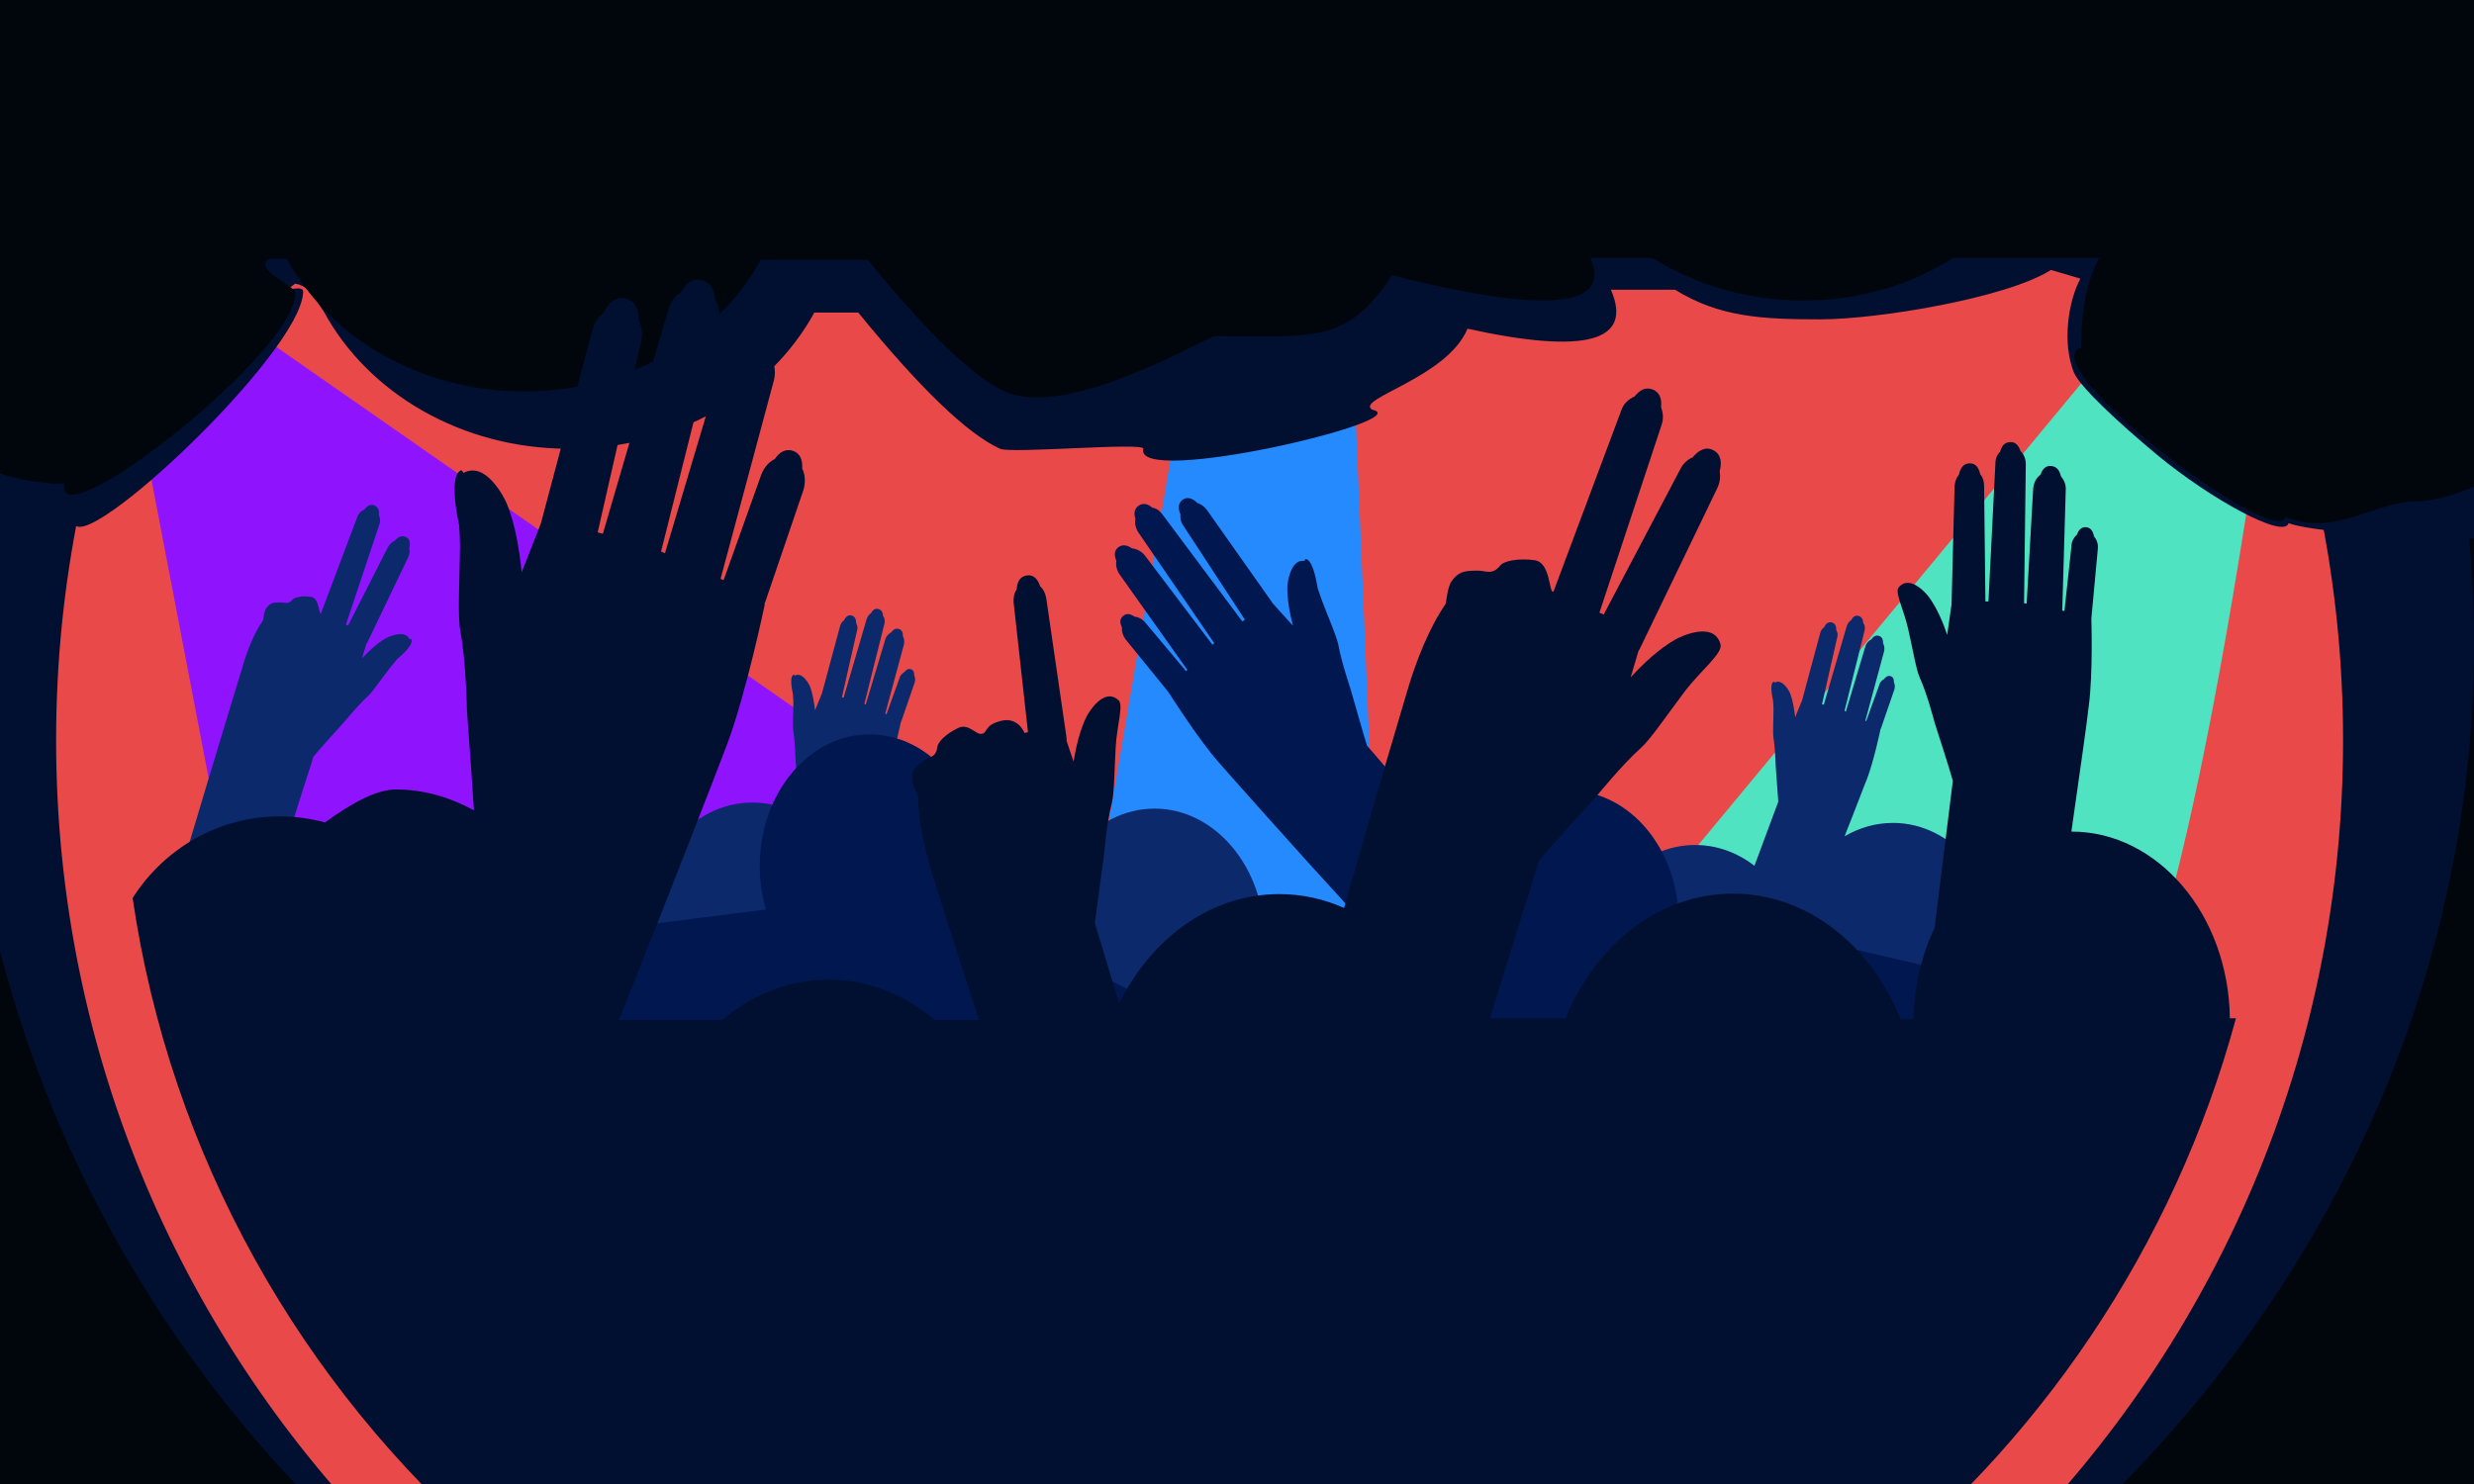
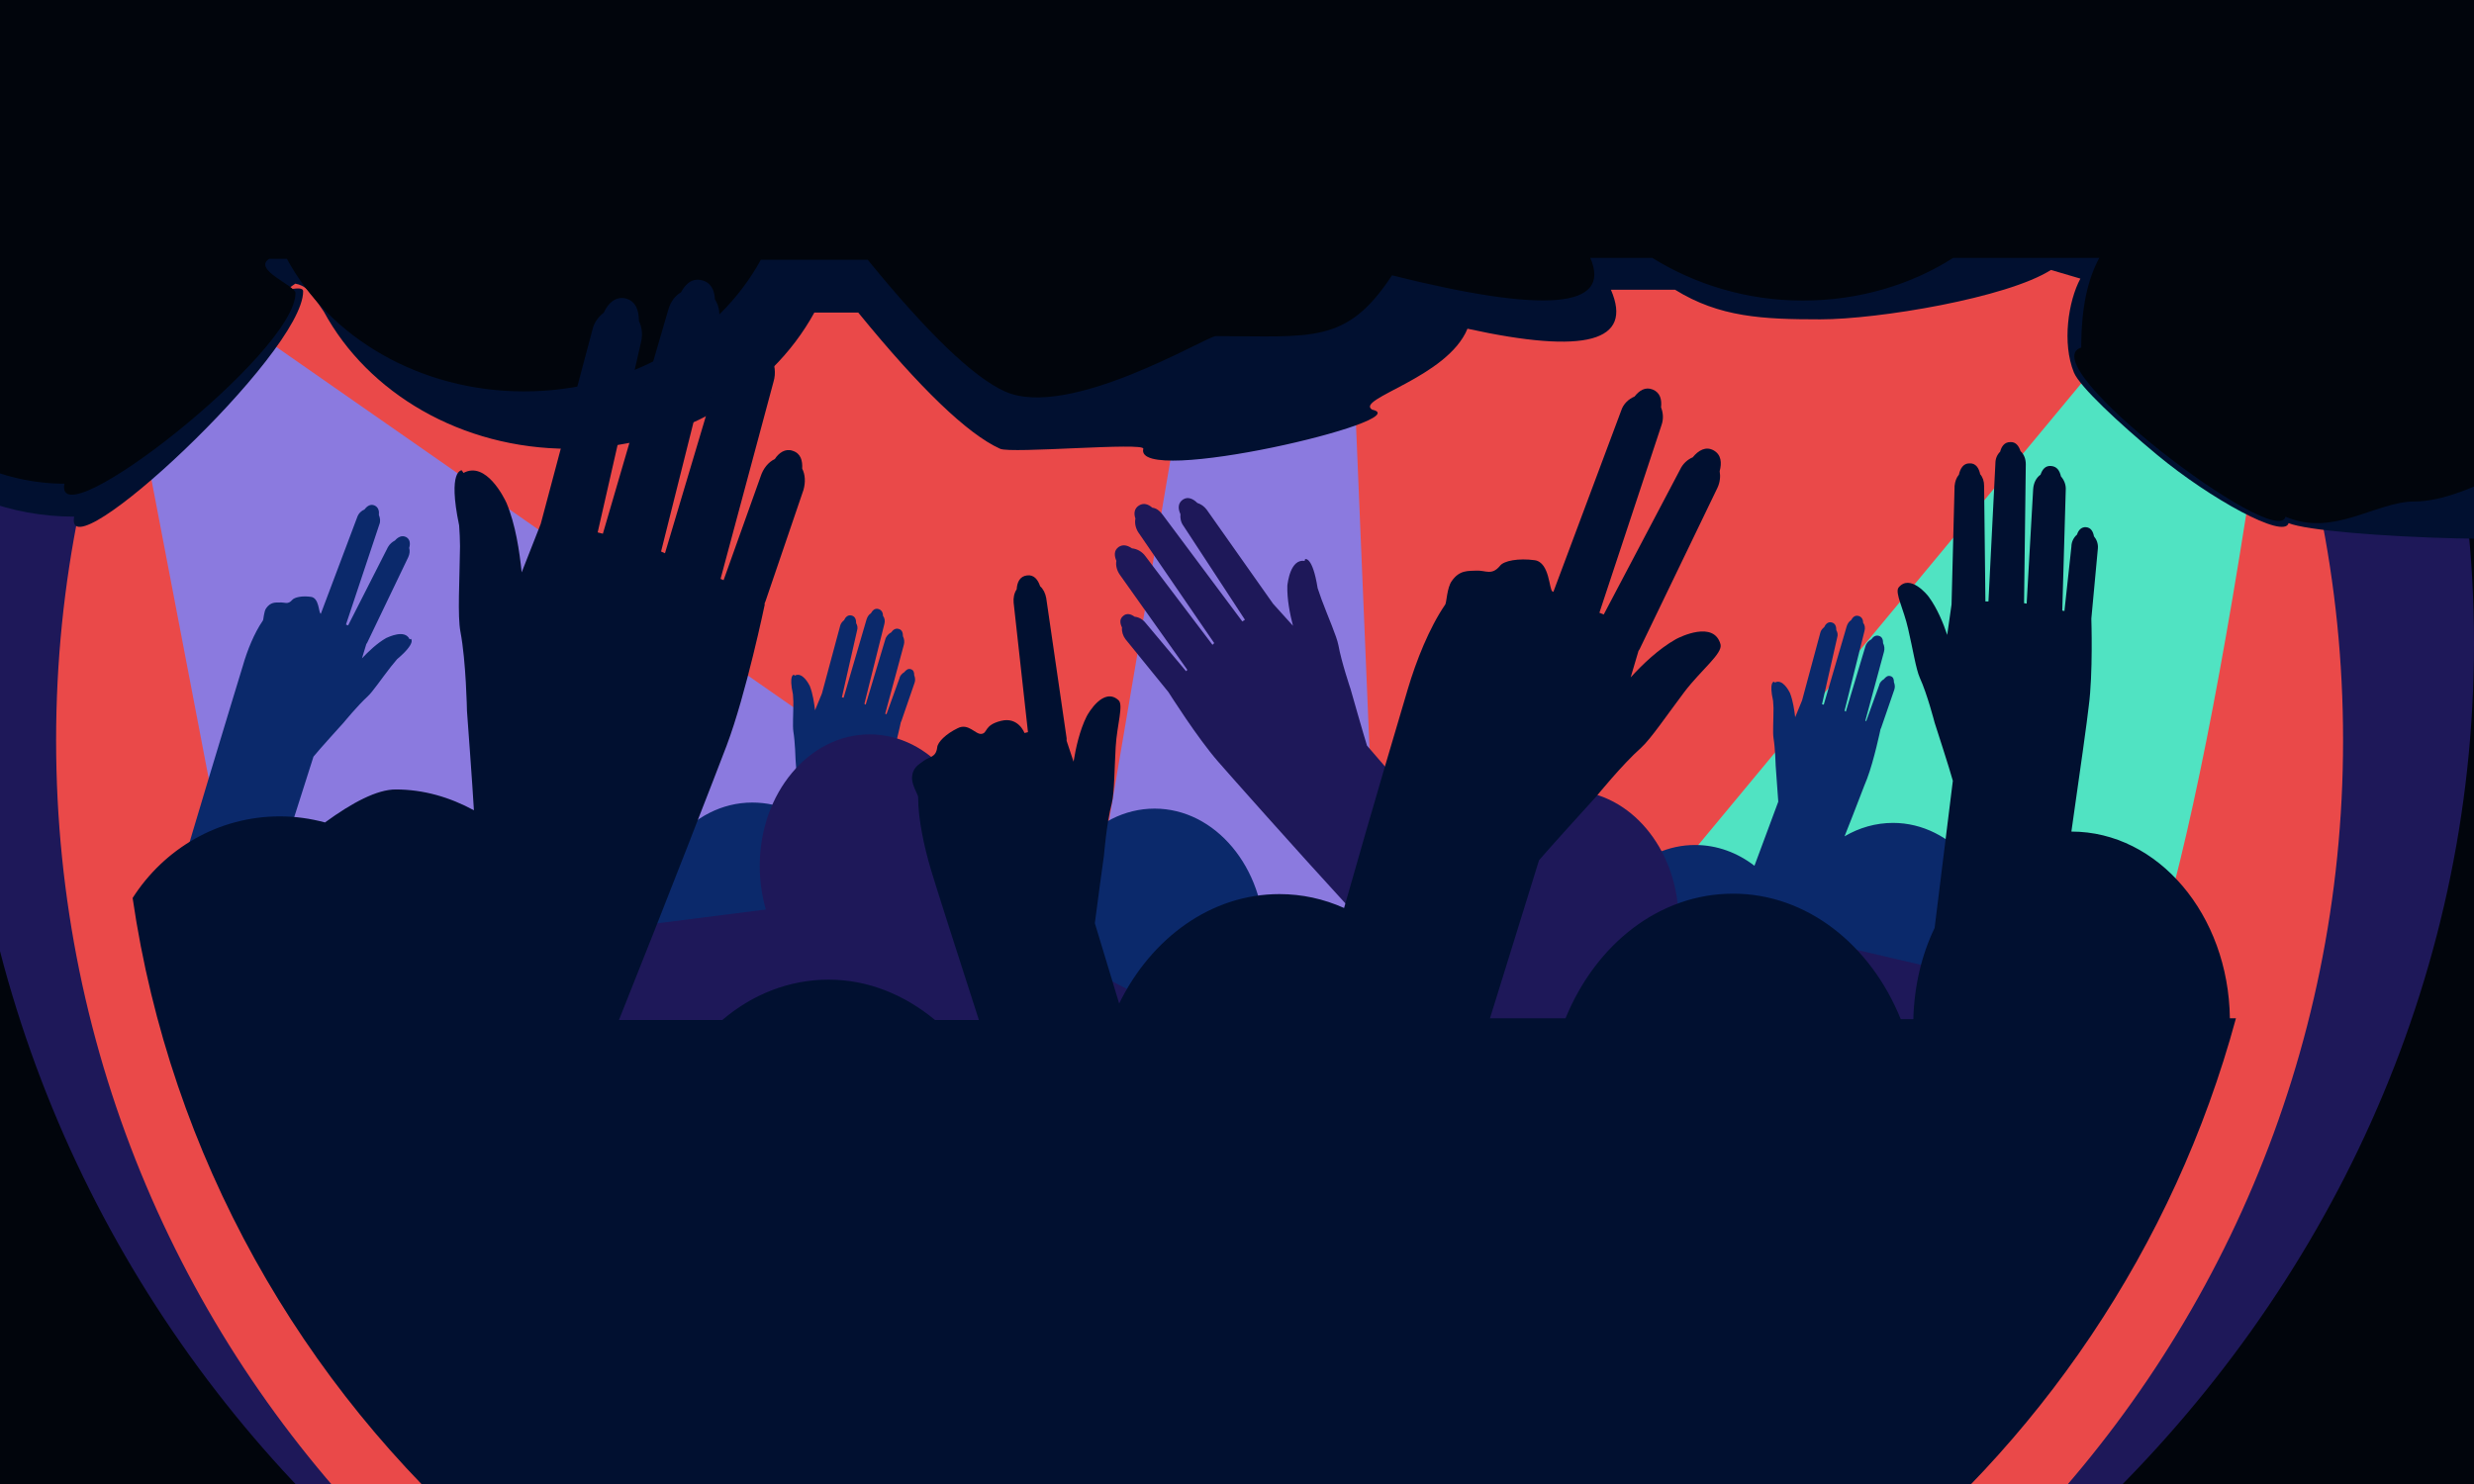
<svg xmlns="http://www.w3.org/2000/svg" width="1455px" height="873px" viewBox="0 0 1455 873" version="1.1">
  <g id="BetterEvents" stroke="none" stroke-width="1" fill="none" fill-rule="evenodd">
    <rect fill="#01050C" x="0" y="0" width="1455" height="873" />
    <g id="concert" transform="translate(-110, -345)">
-       <path d="M1565,723.5 C1565,323.986 1217.775,0 815.5,0 C413.225,0 87,323.986 87,723.5 C87,1123.014 413.225,1447 815.5,1447 C1217.775,1447 1565,1123.014 1565,723.5 Z" id="Path" fill="#011030" fill-rule="nonzero" />
+       <path d="M1565,723.5 C1565,323.986 1217.775,0 815.5,0 C413.225,0 87,323.986 87,723.5 C87,1123.014 413.225,1447 815.5,1447 C1217.775,1447 1565,1123.014 1565,723.5 Z" id="Path" fill="#1E1859" fill-rule="nonzero" />
      <path d="M1488,780.5 C1488,409.148 1186.852,108 815.5,108 C444.148,108 143,409.148 143,780.5 C143,1151.852 444.148,1453 815.5,1453 C1186.852,1453 1488,1151.852 1488,780.5 Z" id="Path" fill="#EA4949" fill-rule="nonzero" />
-       <polygon id="Rectangle" fill="#9013FE" transform="translate(434.5258, 731.4496) rotate(-8) translate(-434.5258, -731.4496) " points="215.647 590.756 280.045 510.31 653.405 856.938 233.597 952.589" />
+       <polygon id="Rectangle" fill="#8B7ADF" transform="translate(434.5258, 731.4496) rotate(-8) translate(-434.5258, -731.4496) " points="215.647 590.756 280.045 510.31 653.405 856.938 233.597 952.589" />
      <path d="M1103.906,580.827 L1168.304,500.381 L1423.042,882.688 L1156.629,974.513 L1155.869,973.321 C1150.093,959.502 1145.976,948.547 1143.518,940.454 C1139.595,927.541 1135.538,907.45 1132.905,894.238 C1119.528,827.131 1109.862,722.661 1103.906,580.827 Z" id="Rectangle" fill="#50E3C2" transform="translate(1263.474, 737.4471) scale(-1, 1) rotate(-6) translate(-1263.474, -737.4471) " />
-       <polygon id="Rectangle" fill="#268AFF" transform="translate(837.624, 768.7013) scale(-1, 1) rotate(29) translate(-837.624, -768.7013) " points="649.261 564.748 767.353 577.754 1025.987 901.054 853.646 972.654" />
+       <polygon id="Rectangle" fill="#8B7ADF" transform="translate(837.624, 768.7013) scale(-1, 1) rotate(29) translate(-837.624, -768.7013) " points="649.261 564.748 767.353 577.754 1025.987 901.054 853.646 972.654" />
      <path d="M927.462,662.027 C1355.301,662.027 1715.134,445.671 1822,151.148 L1816.769,151.148 C1815.648,84.706 1755.115,31.106 1680.384,31.106 C1687.214,-4.359 1545.717,127.015 1545.717,163.622 C1545.717,168.164 1560.543,161.484 1550.341,168.164 C1547.498,167.68 1545.104,166.485 1543.158,164.579 C1541.369,162.828 1538.162,158.537 1533.536,151.707 C1507.754,103.969 1452.826,71.027 1389.304,71.027 C1325.782,71.027 1271.228,103.411 1245.072,151.148 L1219.242,151.148 C1182.764,106.407 1154.957,79.7 1135.822,71.027 C1129.241,68.044 1050.616,75.023 1051.618,71.027 C1057.329,48.248 888.569,88.057 917,94.027 C927.462,100.378 872.756,112.772 860.951,141.657 C791.513,126.416 763.396,134.057 776.598,164.579 L738.859,164.579 C712.703,148.387 687.441,147.165 653.438,147.165 C619.435,147.165 543.587,159.761 517.805,176.232 L500.494,171.132 C507.653,157.761 511.319,133.118 504.302,115.915 C500.918,107.618 477.816,86.081 455.196,67.319 C424.302,41.694 380.595,17.572 378.052,27.282 C357.501,18.907 201.071,12.402 177.531,25.244 C165.2,22.731 152.122,21.335 138.67,21.335 C85.611,21.335 38.903,42.273 12,73.819 C77.017,406.029 462.258,662.027 927.462,662.027 Z" id="Path" fill="#011030" fill-rule="nonzero" transform="translate(917, 340.0134) rotate(-180) translate(-917, -340.0134) " />
      <path d="M884.61,652.744 C1298.03,652.744 1645.735,443.623 1749,158.947 L1743.945,158.947 C1742.862,94.727 1673.317,27.198 1601.104,27.198 C1607.704,-7.081 1465.208,103.994 1465.208,139.377 C1465.208,143.767 1490.587,153.03 1480.729,159.487 L1470.258,159.487 C1445.344,113.345 1392.268,81.505 1330.886,81.505 C1269.505,81.505 1216.79,112.805 1191.515,158.947 L1128.69,158.947 C1093.442,115.701 1066.572,89.887 1048.082,81.505 C1010.581,64.504 929.25,114.016 924,114.016 C867.313,114.016 847.059,109.028 820.34,149.773 C729.833,127.107 690.959,130.525 703.716,160.026 L667.249,160.026 C641.974,144.376 611.645,134.932 578.788,134.932 C545.931,134.932 515.24,144.106 490.327,160.026 L404.393,160.026 C411.076,147.524 414.988,131.313 414.988,107.307 C444.991,97.573 299.831,-12.532 294.864,7.765 C266.336,-4.38 241.914,16.744 218.806,16.744 C203.28,16.744 182.699,24.839 159.952,37.252 C148.037,34.823 135.399,33.474 122.401,33.474 C71.13,33.474 25.997,53.712 -7.27595761e-12,84.203 C62.825,405.306 435.084,652.744 884.61,652.744 Z" id="Path" fill="#01050C" fill-rule="nonzero" transform="translate(874.5, 328.3722) rotate(-180) translate(-874.5, -328.3722) " />
    </g>
    <g id="concert" transform="translate(78, 164)" fill-rule="nonzero">
      <path d="M1099.78,395.244 C1098.761,353.719 1070.232,320.092 1035.335,320.092 C1025.146,320.092 1015.467,322.894 1006.806,327.989 C1013.429,311.43 1018.523,297.674 1020.052,294.107 C1024.127,283.408 1027.948,265.066 1027.948,265.066 L1027.948,265.066 C1027.948,264.811 1027.948,264.811 1028.203,264.556 L1036.099,241.628 C1036.609,240.1 1036.354,238.571 1035.845,237.298 C1035.845,235.769 1035.59,234.241 1033.807,233.731 C1032.278,233.222 1031.005,234.241 1029.986,235.514 C1028.712,236.279 1027.439,237.552 1027.184,239.081 L1019.542,260.225 L1019.033,259.97 L1029.986,219.465 C1030.495,217.682 1030.241,215.898 1029.476,214.37 C1029.476,212.332 1028.967,210.549 1026.929,210.039 C1025.146,209.53 1023.618,210.549 1022.599,212.077 C1021.071,212.841 1019.542,214.37 1019.033,216.408 L1007.57,254.621 L1006.806,254.111 L1018.523,207.237 C1019.033,205.454 1018.778,203.67 1017.759,202.396 C1017.759,200.613 1016.995,198.83 1014.957,198.32 C1012.919,197.811 1011.646,199.085 1010.627,200.868 C1009.353,201.632 1008.589,202.906 1008.08,204.435 L994.579,250.545 L993.561,250.29 L1002.476,211.058 C1002.985,209.53 1002.731,208.001 1001.966,206.727 C1001.966,204.689 1001.457,202.651 999.164,202.142 C997.127,201.632 995.598,203.161 994.834,204.944 C993.815,205.708 992.796,206.982 992.542,208.256 L981.843,247.997 L977.768,257.932 C977.258,253.602 976.494,248.252 974.711,243.666 C974.202,242.647 970.381,235.005 965.796,237.552 C965.796,237.298 965.541,237.298 965.286,237.043 C965.286,237.043 962.23,236.788 964.777,248.252 L964.777,248.252 C964.777,249.526 965.032,251.054 965.032,252.583 C965.032,259.716 964.522,266.849 965.032,270.161 C966.05,276.275 966.305,286.465 966.305,286.465 C966.305,286.465 967.579,304.043 967.834,307.609 L953.824,345.312 C943.89,337.67 931.918,333.084 918.927,333.084 C887.851,333.084 861.614,359.579 855.755,394.734 L665.477,394.734 C665.477,392.951 665.732,390.913 665.732,389.13 C665.732,346.331 636.694,311.685 601.033,311.685 C565.371,311.685 536.333,346.331 536.333,389.13 C536.333,390.913 536.333,392.951 536.588,394.734 L429.095,394.734 C429.349,391.677 429.604,388.62 429.604,385.563 C429.604,371.807 426.547,358.814 421.198,347.605 C431.387,321.875 441.831,295.381 443.869,290.031 C447.944,279.332 451.765,260.989 451.765,260.989 L451.765,260.989 C451.765,260.735 451.765,260.735 452.02,260.48 L459.916,237.552 C460.426,236.024 460.171,234.495 459.661,233.222 C459.661,231.693 459.407,230.164 457.624,229.655 C456.095,229.145 454.822,230.164 453.803,231.438 C452.529,232.202 451.256,233.476 451.001,235.005 L443.359,256.149 L442.595,255.894 L453.548,215.389 C454.058,213.606 453.803,211.822 453.039,210.294 C453.039,208.256 452.529,206.473 450.491,205.963 C448.708,205.454 447.18,206.473 446.161,208.001 C444.633,208.765 443.104,210.294 442.595,212.332 L431.132,250.545 L430.368,250.035 L442.086,203.161 C442.595,201.377 442.34,199.594 441.321,198.32 C441.321,196.537 440.557,194.754 438.519,194.244 C436.482,193.735 435.208,195.009 434.189,196.792 C432.916,197.556 432.151,198.83 431.642,200.358 L418.142,246.469 L417.123,246.214 L426.038,206.982 C426.547,205.454 426.293,203.925 425.529,202.651 C425.529,200.613 425.019,198.575 422.727,198.066 C420.689,197.556 419.16,199.085 418.396,200.868 C417.377,201.632 416.359,202.906 416.104,204.18 L405.405,243.921 L401.33,253.856 C400.82,249.526 400.056,244.176 398.273,239.59 C397.764,238.571 393.943,230.929 389.358,233.476 C389.358,233.222 389.103,233.222 388.848,232.967 C388.848,232.967 385.792,232.712 388.339,244.431 L388.339,244.431 C388.339,245.704 388.594,247.233 388.594,248.761 C388.594,255.894 388.084,263.028 388.594,266.339 C389.613,272.453 389.867,282.643 389.867,282.643 C389.867,282.643 391.141,300.221 391.396,303.788 L387.83,313.214 C380.697,309.902 372.801,308.119 364.395,308.119 C328.734,308.119 299.695,342.765 299.695,385.563 C299.695,388.62 299.95,391.677 300.205,394.734 L70.19,394.734 L106.361,281.115 C109.163,277.548 124.191,260.989 124.191,260.989 C124.191,260.989 132.343,251.054 138.201,245.704 C141.258,242.902 146.352,235.26 151.956,228.126 C153.23,226.598 154.249,225.324 155.522,223.796 L155.522,223.796 C166.985,214.115 163.673,211.822 163.673,211.822 C163.419,211.822 163.164,212.077 162.909,212.077 C160.107,205.963 150.428,210.803 149.154,211.313 C143.805,214.37 138.711,219.21 134.89,223.286 L137.437,214.879 C137.692,214.625 137.692,214.37 137.946,214.115 L162.145,163.674 C162.909,161.891 163.164,160.108 162.655,158.324 C163.419,155.777 163.164,153.229 160.871,151.956 C158.324,150.682 156.032,151.956 154.249,153.994 C152.72,154.758 151.192,156.032 150.173,157.815 L126.739,203.925 L125.465,203.415 L145.079,144.568 C145.843,142.784 145.588,140.746 144.824,138.963 C145.079,136.67 144.569,134.378 142.277,133.359 C139.984,132.34 137.946,133.613 136.418,135.651 C134.635,136.416 132.852,137.944 132.088,140.237 L110.691,197.047 C110.691,197.047 110.436,197.047 110.436,196.792 C109.417,196.282 109.672,187.621 104.832,187.111 C99.738,186.347 95.153,187.366 93.879,188.895 C91.332,191.952 89.294,190.168 86.492,190.423 C83.945,190.423 81.143,190.168 78.596,193.735 C77.068,195.773 77.068,200.613 76.558,201.123 C71.464,208.511 67.388,218.701 64.841,227.617 C61.53,238.571 28.161,347.35 14.915,395.753 L6,395.753 C21.538,473.198 51.341,545.548 92.351,610 L1158.366,610 C1190.716,559.304 1216.188,503.514 1233,444.411 L1099.78,395.244 Z" id="Path" fill="#0B296B" />
-       <path d="M908.964,370.297 C905.655,331.364 878.164,301.083 844.818,301.083 C819.109,301.083 796.964,318.896 786.527,344.851 L725.945,274.619 C724.164,269.021 716.273,241.285 716.273,241.285 C716.273,241.285 710.927,225.508 709.145,215.584 C708.127,210.24 703.291,199.553 699.218,188.611 C698.455,186.321 697.691,184.031 696.927,181.995 L696.927,181.995 C693.873,162.91 689.545,164.946 689.545,164.946 C689.545,165.201 689.291,165.709 689.291,165.964 C680.891,164.692 679.364,178.687 679.109,180.468 C678.855,188.357 680.636,197.263 682.418,204.133 L670.709,191.156 L631.764,135.937 C630.236,133.902 628.455,132.629 626.164,131.866 C623.618,129.321 620.564,128.049 617.764,129.83 C614.709,131.866 614.709,135.174 616.236,138.482 C615.982,140.772 616.491,143.317 618.018,145.353 L654.164,200.571 L652.636,201.589 L605.545,138.482 C604.018,136.446 601.982,134.92 599.691,134.665 C597.4,132.629 594.6,131.612 591.8,133.393 C589,135.174 588.745,138.228 589.764,141.027 C589.255,143.571 589.764,146.37 591.291,148.915 L636.091,214.312 L635.073,215.33 L595.618,163.165 C593.582,160.366 590.527,158.839 587.727,158.585 C585.182,156.803 582.382,156.04 579.836,157.821 C577.036,159.857 577.291,162.91 578.564,165.964 C578.055,168.509 578.818,171.562 580.6,174.107 L620.309,230.088 L619.545,230.852 L595.873,202.607 C594.091,200.316 591.8,199.044 589.255,198.79 C587.218,197.263 584.673,196.499 582.636,198.281 C580.345,200.062 580.6,202.607 581.873,205.151 C581.618,207.441 582.382,209.986 583.909,212.022 L609.109,243.066 C609.364,243.32 609.364,243.575 609.618,243.829 L609.618,243.829 C609.618,243.829 626.164,270.039 638.382,284.034 C645.255,291.923 682.673,334.163 716.527,371.06 L592.818,421.953 L494.564,371.06 C496.855,362.918 498.127,354.266 498.127,345.36 C498.127,302.61 469.109,268.003 433.473,268.003 C397.836,268.003 368.818,302.61 368.818,345.36 C368.818,354.266 370.091,362.918 372.382,371.06 L15,416.355 L15,428.569 C37.909,517.122 79.655,598.041 135.4,667 L1117.182,667 C1169.364,602.621 1209.327,527.555 1233,445.872 L908.964,370.297 Z" id="Path" fill="#011750" />
+       <path d="M908.964,370.297 C905.655,331.364 878.164,301.083 844.818,301.083 C819.109,301.083 796.964,318.896 786.527,344.851 L725.945,274.619 C724.164,269.021 716.273,241.285 716.273,241.285 C716.273,241.285 710.927,225.508 709.145,215.584 C708.127,210.24 703.291,199.553 699.218,188.611 C698.455,186.321 697.691,184.031 696.927,181.995 L696.927,181.995 C693.873,162.91 689.545,164.946 689.545,164.946 C689.545,165.201 689.291,165.709 689.291,165.964 C680.891,164.692 679.364,178.687 679.109,180.468 C678.855,188.357 680.636,197.263 682.418,204.133 L670.709,191.156 L631.764,135.937 C630.236,133.902 628.455,132.629 626.164,131.866 C623.618,129.321 620.564,128.049 617.764,129.83 C614.709,131.866 614.709,135.174 616.236,138.482 C615.982,140.772 616.491,143.317 618.018,145.353 L654.164,200.571 L652.636,201.589 L605.545,138.482 C604.018,136.446 601.982,134.92 599.691,134.665 C597.4,132.629 594.6,131.612 591.8,133.393 C589,135.174 588.745,138.228 589.764,141.027 C589.255,143.571 589.764,146.37 591.291,148.915 L636.091,214.312 L635.073,215.33 L595.618,163.165 C593.582,160.366 590.527,158.839 587.727,158.585 C585.182,156.803 582.382,156.04 579.836,157.821 C577.036,159.857 577.291,162.91 578.564,165.964 C578.055,168.509 578.818,171.562 580.6,174.107 L620.309,230.088 L619.545,230.852 L595.873,202.607 C594.091,200.316 591.8,199.044 589.255,198.79 C587.218,197.263 584.673,196.499 582.636,198.281 C580.345,200.062 580.6,202.607 581.873,205.151 C581.618,207.441 582.382,209.986 583.909,212.022 L609.109,243.066 C609.364,243.32 609.364,243.575 609.618,243.829 L609.618,243.829 C609.618,243.829 626.164,270.039 638.382,284.034 C645.255,291.923 682.673,334.163 716.527,371.06 L592.818,421.953 L494.564,371.06 C496.855,362.918 498.127,354.266 498.127,345.36 C498.127,302.61 469.109,268.003 433.473,268.003 C397.836,268.003 368.818,302.61 368.818,345.36 C368.818,354.266 370.091,362.918 372.382,371.06 L15,416.355 L15,428.569 C37.909,517.122 79.655,598.041 135.4,667 L1117.182,667 C1169.364,602.621 1209.327,527.555 1233,445.872 L908.964,370.297 Z" id="Path" fill="#1E1859" />
      <path d="M625.65,902.458 C918.046,902.458 1163.965,704.503 1237,435.028 L1233.425,435.028 C1232.659,374.236 1191.289,325.194 1140.216,325.194 L1140.216,325.194 C1145.323,289.69 1149.664,258.783 1150.43,251.376 C1152.984,232.219 1151.963,200.546 1151.963,200.546 L1151.963,200.546 C1151.963,200.291 1151.963,200.035 1151.963,199.78 L1155.793,158.656 C1156.049,155.847 1155.027,153.292 1153.495,151.504 C1152.984,148.695 1151.707,146.396 1148.898,146.14 C1146.089,145.885 1144.302,147.928 1143.536,150.483 C1141.748,152.015 1140.216,154.569 1140.216,157.635 L1136.13,195.438 L1134.853,195.182 L1136.896,124.429 C1137.151,121.109 1135.874,118.299 1134.087,116.255 C1133.321,112.935 1131.789,110.381 1128.213,110.125 C1124.894,109.87 1123.106,112.169 1122.085,115.234 C1119.531,117.022 1117.999,120.087 1117.743,123.663 L1113.913,191.095 L1112.381,190.84 L1113.402,109.103 C1113.402,106.038 1112.381,103.229 1110.338,101.441 C1109.316,98.376 1107.529,95.821 1104.209,96.077 C1100.889,96.077 1099.102,98.631 1098.335,101.696 C1096.548,103.484 1095.526,105.783 1095.526,108.593 L1091.441,189.818 L1089.653,189.818 L1088.887,121.875 C1088.887,119.065 1088.121,116.766 1086.589,114.978 C1085.822,111.402 1084.035,108.337 1080.204,108.593 C1076.629,108.593 1074.842,111.658 1074.076,115.234 C1072.543,117.022 1071.777,119.321 1071.522,121.875 L1069.734,191.606 L1067.181,209.486 C1064.882,202.59 1061.307,193.905 1056.455,187.264 C1055.434,185.731 1045.219,173.471 1038.579,181.645 C1036.281,184.71 1041.644,194.416 1044.198,205.91 C1047.007,217.915 1048.794,229.665 1051.092,234.773 C1055.434,244.224 1059.775,261.082 1059.775,261.082 C1059.775,261.082 1068.968,289.435 1070.5,295.309 L1059.775,381.899 C1052.114,397.735 1047.773,416.126 1047.262,435.539 L1039.856,435.539 C1022.236,391.861 984.697,361.72 941.284,361.72 C897.872,361.72 860.588,391.35 842.713,435.028 L798.279,435.028 L827.135,342.052 C832.498,335.667 860.844,304.505 860.844,304.505 C860.844,304.505 876.166,285.603 887.147,275.897 C893.02,270.533 902.469,256.485 912.683,242.947 C922.643,229.92 935.156,220.469 933.879,215.105 C930.048,200.802 909.874,210.763 907.576,212.04 C897.617,217.66 887.913,226.855 881.018,234.518 L885.614,218.937 C885.87,218.426 886.38,217.915 886.636,217.149 L932.091,122.897 C933.623,119.576 933.879,116.255 933.368,113.19 C934.645,108.337 934.39,103.484 929.793,100.93 C925.196,98.376 920.855,100.93 917.535,105.017 C914.471,106.294 911.662,108.848 910.13,112.169 L865.185,197.481 L862.631,196.459 L899.149,86.115 C900.426,82.539 900.17,78.963 898.893,75.643 C899.404,71.045 898.383,66.958 894.041,65.17 C889.7,63.382 886.125,65.681 883.316,69.257 C879.741,70.79 876.677,73.599 875.4,77.686 L835.562,184.199 C835.307,184.199 835.307,183.943 835.052,183.943 C833.009,183.177 833.519,166.83 824.582,165.553 C815.133,164.276 806.45,165.808 804.152,168.873 C799.3,174.748 795.725,171.428 790.362,171.683 C785.51,171.938 780.403,171.172 775.806,177.813 C772.997,181.645 772.742,190.585 771.976,191.606 C762.527,205.399 754.866,224.812 750.014,241.159 C746.439,253.164 729.329,310.635 712.475,370.149 C700.473,364.785 687.705,361.976 674.425,361.976 C634.333,361.976 599.092,387.774 580.195,426.343 L565.894,379.089 C566.66,372.448 571.257,339.243 571.257,339.243 C571.257,339.243 572.789,320.086 575.854,308.592 C577.386,302.461 577.386,288.924 578.152,275.386 C578.918,262.359 583.004,250.354 579.684,247.8 C571.002,240.137 562.064,255.463 561.042,257.506 C556.956,265.68 554.658,276.152 553.381,284.071 L549.295,271.81 C549.295,271.299 549.295,270.788 549.295,270.278 L537.293,187.775 C536.782,184.965 535.506,182.411 533.718,180.878 C532.441,177.047 530.143,173.982 526.057,174.493 C521.716,175.004 520.184,178.579 519.928,182.666 C518.396,184.965 517.885,187.775 518.141,190.585 L526.568,266.702 L526.568,266.702 L524.525,267.212 C524.525,267.212 520.95,257.506 510.735,260.061 C500.52,262.615 503.074,267.212 499.243,267.723 C495.668,268.234 491.582,261.082 485.198,264.403 C478.303,267.723 473.451,272.576 473.196,275.642 C472.43,281.772 468.599,281.006 465.28,283.56 C462.215,285.859 458.385,287.647 458.385,294.032 C458.385,297.864 461.96,303.738 461.96,304.76 C461.96,318.042 465.535,334.134 469.365,347.161 C471.919,355.845 484.177,394.159 497.711,436.049 L471.919,436.049 C454.043,421.235 432.592,412.295 409.354,412.295 C386.116,412.295 364.409,420.979 346.789,436.049 L286.012,436.049 C315.123,363.253 343.725,289.435 349.343,274.62 C360.834,244.224 371.815,191.351 371.815,191.351 L371.56,191.351 C371.815,190.84 371.815,190.329 372.07,190.074 L394.543,124.174 C395.82,119.576 395.564,115.234 393.777,111.658 C394.032,107.06 393.011,102.718 388.159,101.185 C383.817,99.653 379.987,102.462 377.688,106.038 C373.858,107.826 370.794,111.658 369.261,116.511 L347.555,177.302 L345.768,176.536 L376.922,60.572 C378.455,55.464 377.688,50.1 375.39,46.013 C375.646,40.394 373.858,35.285 368.24,33.753 C363.133,32.22 358.791,35.03 355.982,39.627 C351.13,41.671 347.3,46.013 345.768,51.888 L313.081,161.466 L310.782,160.444 L344.491,26.09 C345.768,20.981 345.001,16.128 342.448,12.041 C342.192,6.677 340.149,2.08 334.531,0.803 C328.913,-0.474 325.083,3.101 322.529,7.955 C318.954,9.998 316.4,13.574 315.123,17.916 L276.563,149.972 L273.499,149.205 L299.035,37.073 C300.057,32.731 299.546,28.389 297.758,24.813 C297.758,18.682 295.971,13.063 289.842,11.531 C283.969,10.253 279.627,14.34 277.074,19.96 C274.009,22.258 271.456,25.579 270.434,29.921 L240.045,144.097 L228.809,172.705 C227.532,160.444 225.234,144.608 219.871,131.836 C218.595,129.027 207.869,107.06 194.59,114.212 C194.335,113.701 193.824,113.19 193.569,112.679 C193.569,112.679 185.141,112.169 192.036,145.119 L192.036,145.119 C192.292,149.205 192.547,153.292 192.547,157.379 C192.292,178.069 191.015,198.247 192.802,207.698 C196.122,225.067 196.633,254.186 196.633,254.186 C196.633,254.186 199.953,298.885 200.719,312.678 C186.674,305.016 171.096,300.418 154.753,300.418 C143.772,300.418 129.216,308.081 113.128,319.83 C104.701,317.532 95.763,316.254 86.57,316.254 C50.307,316.254 18.386,335.411 0,364.275 C44.434,668.232 307.718,902.458 625.65,902.458 Z" id="Path" fill="#011030" />
    </g>
  </g>
</svg>
